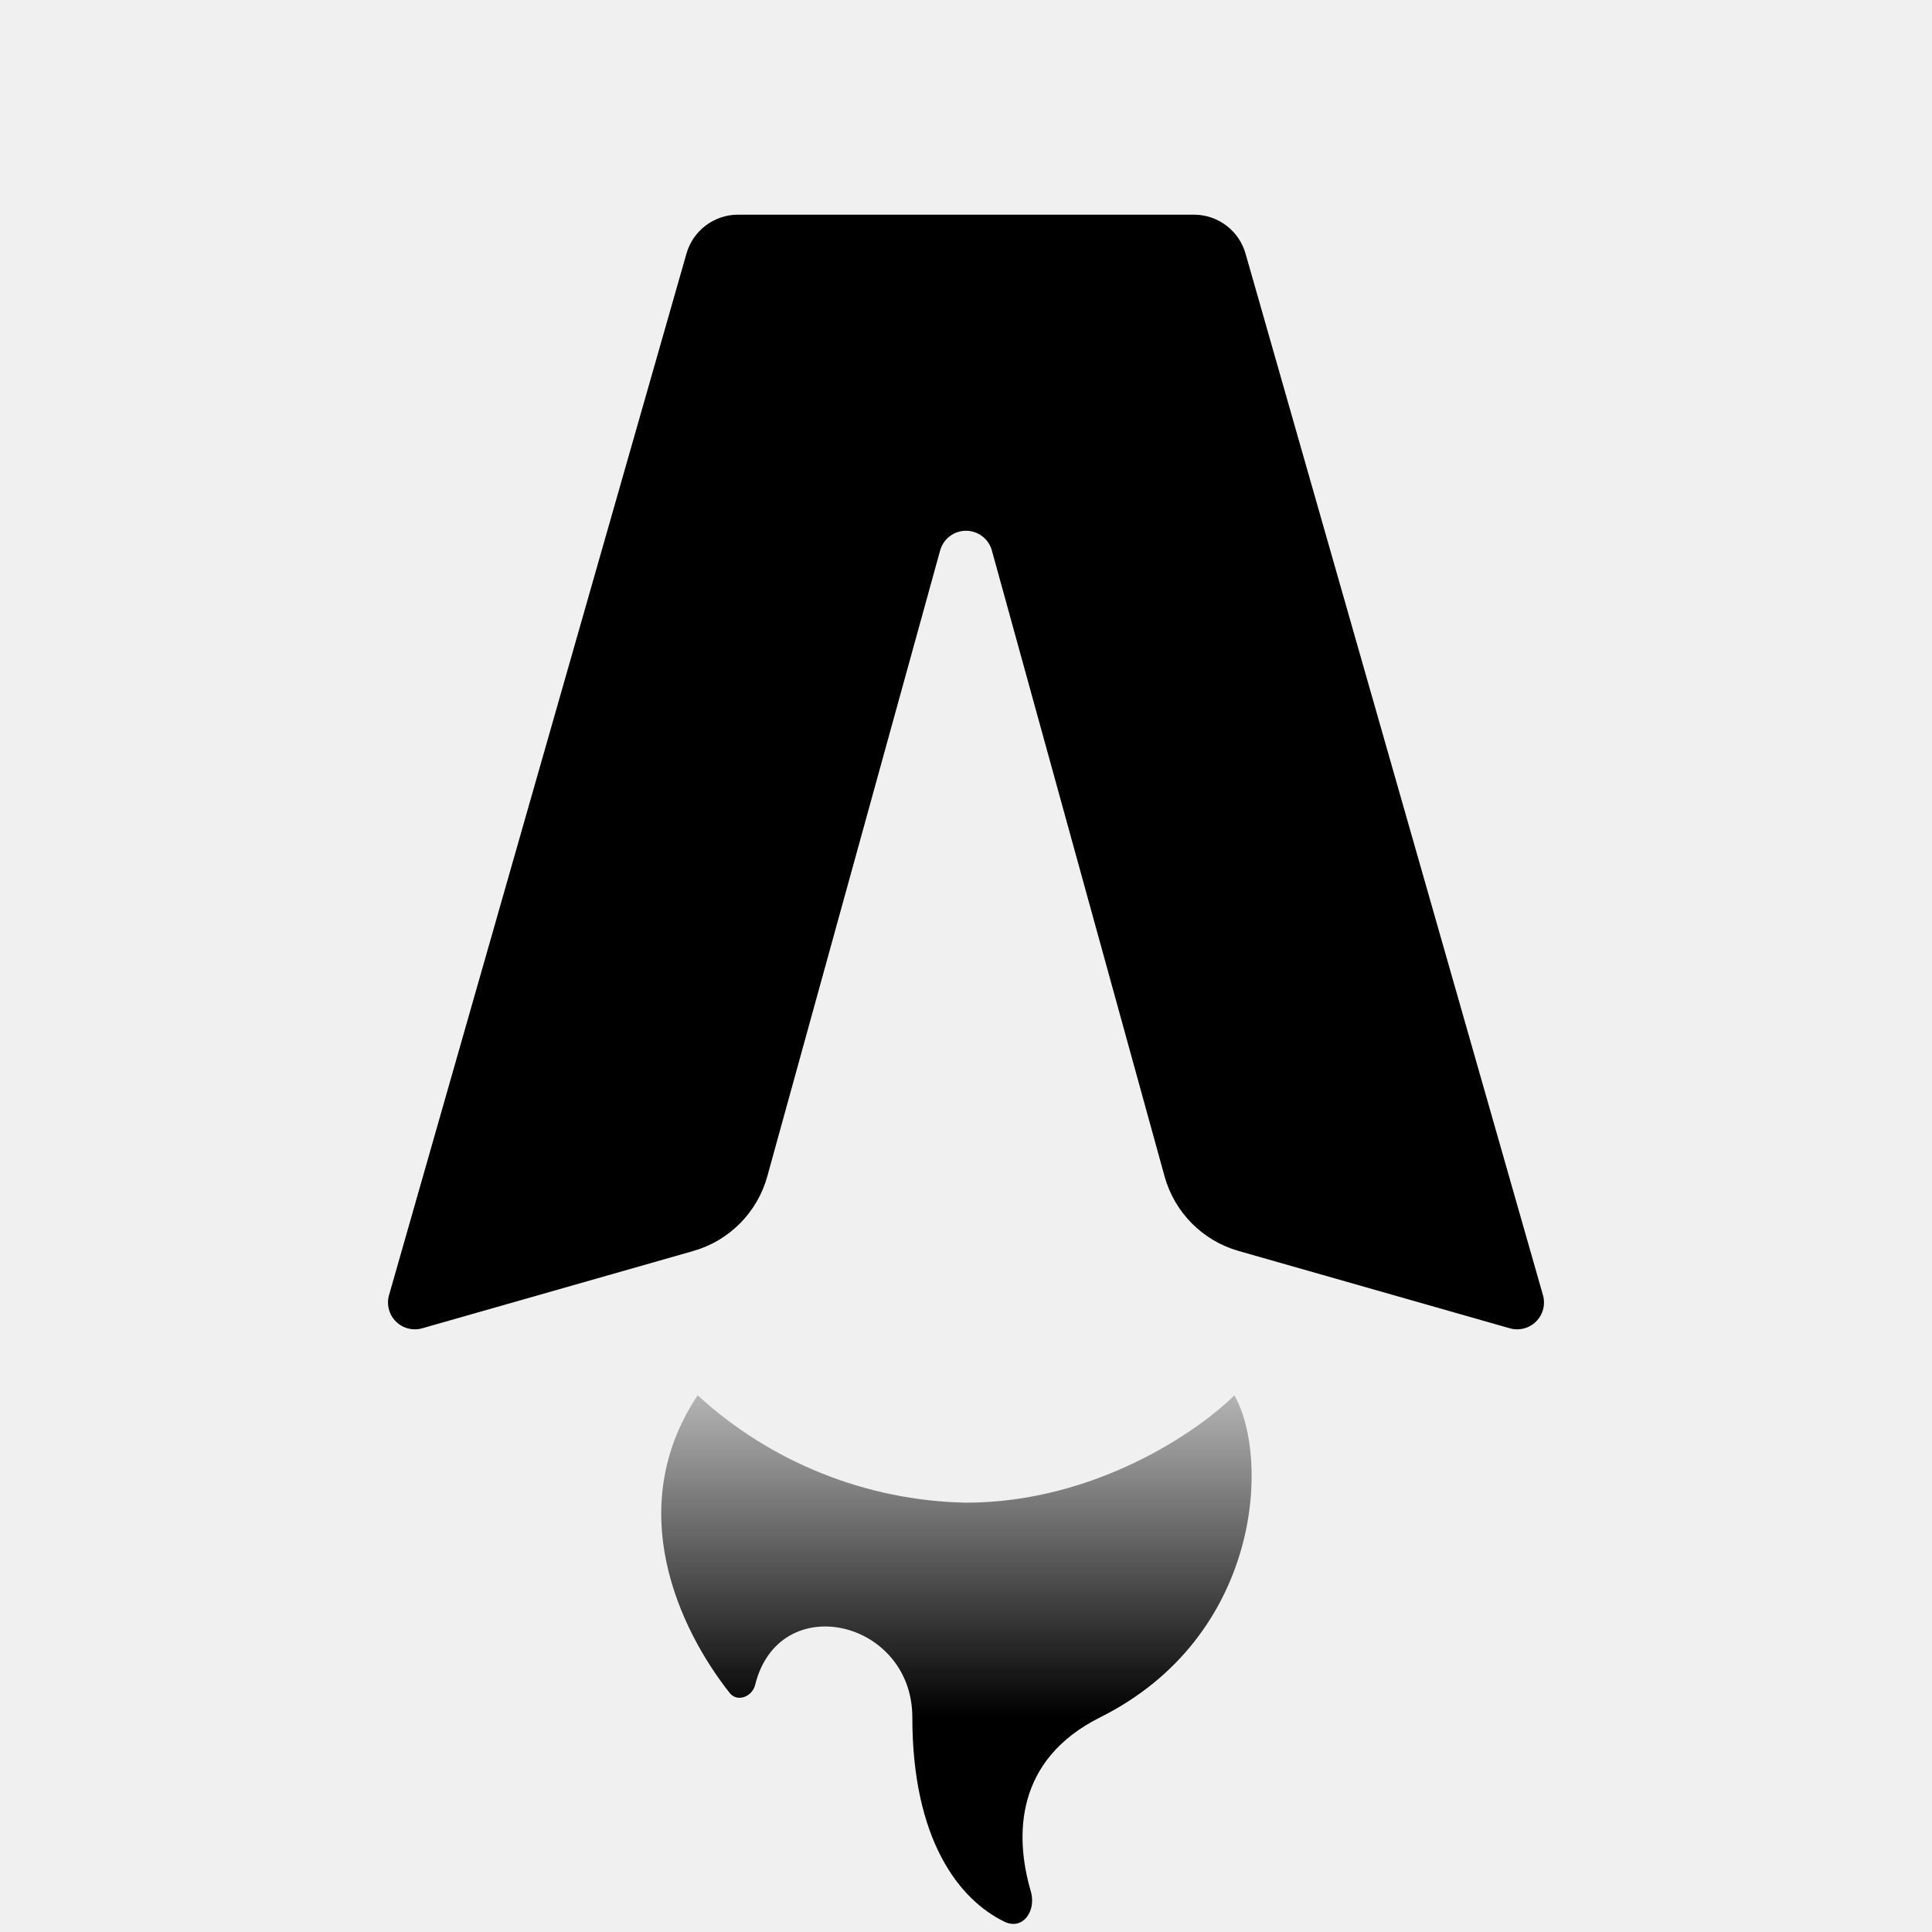
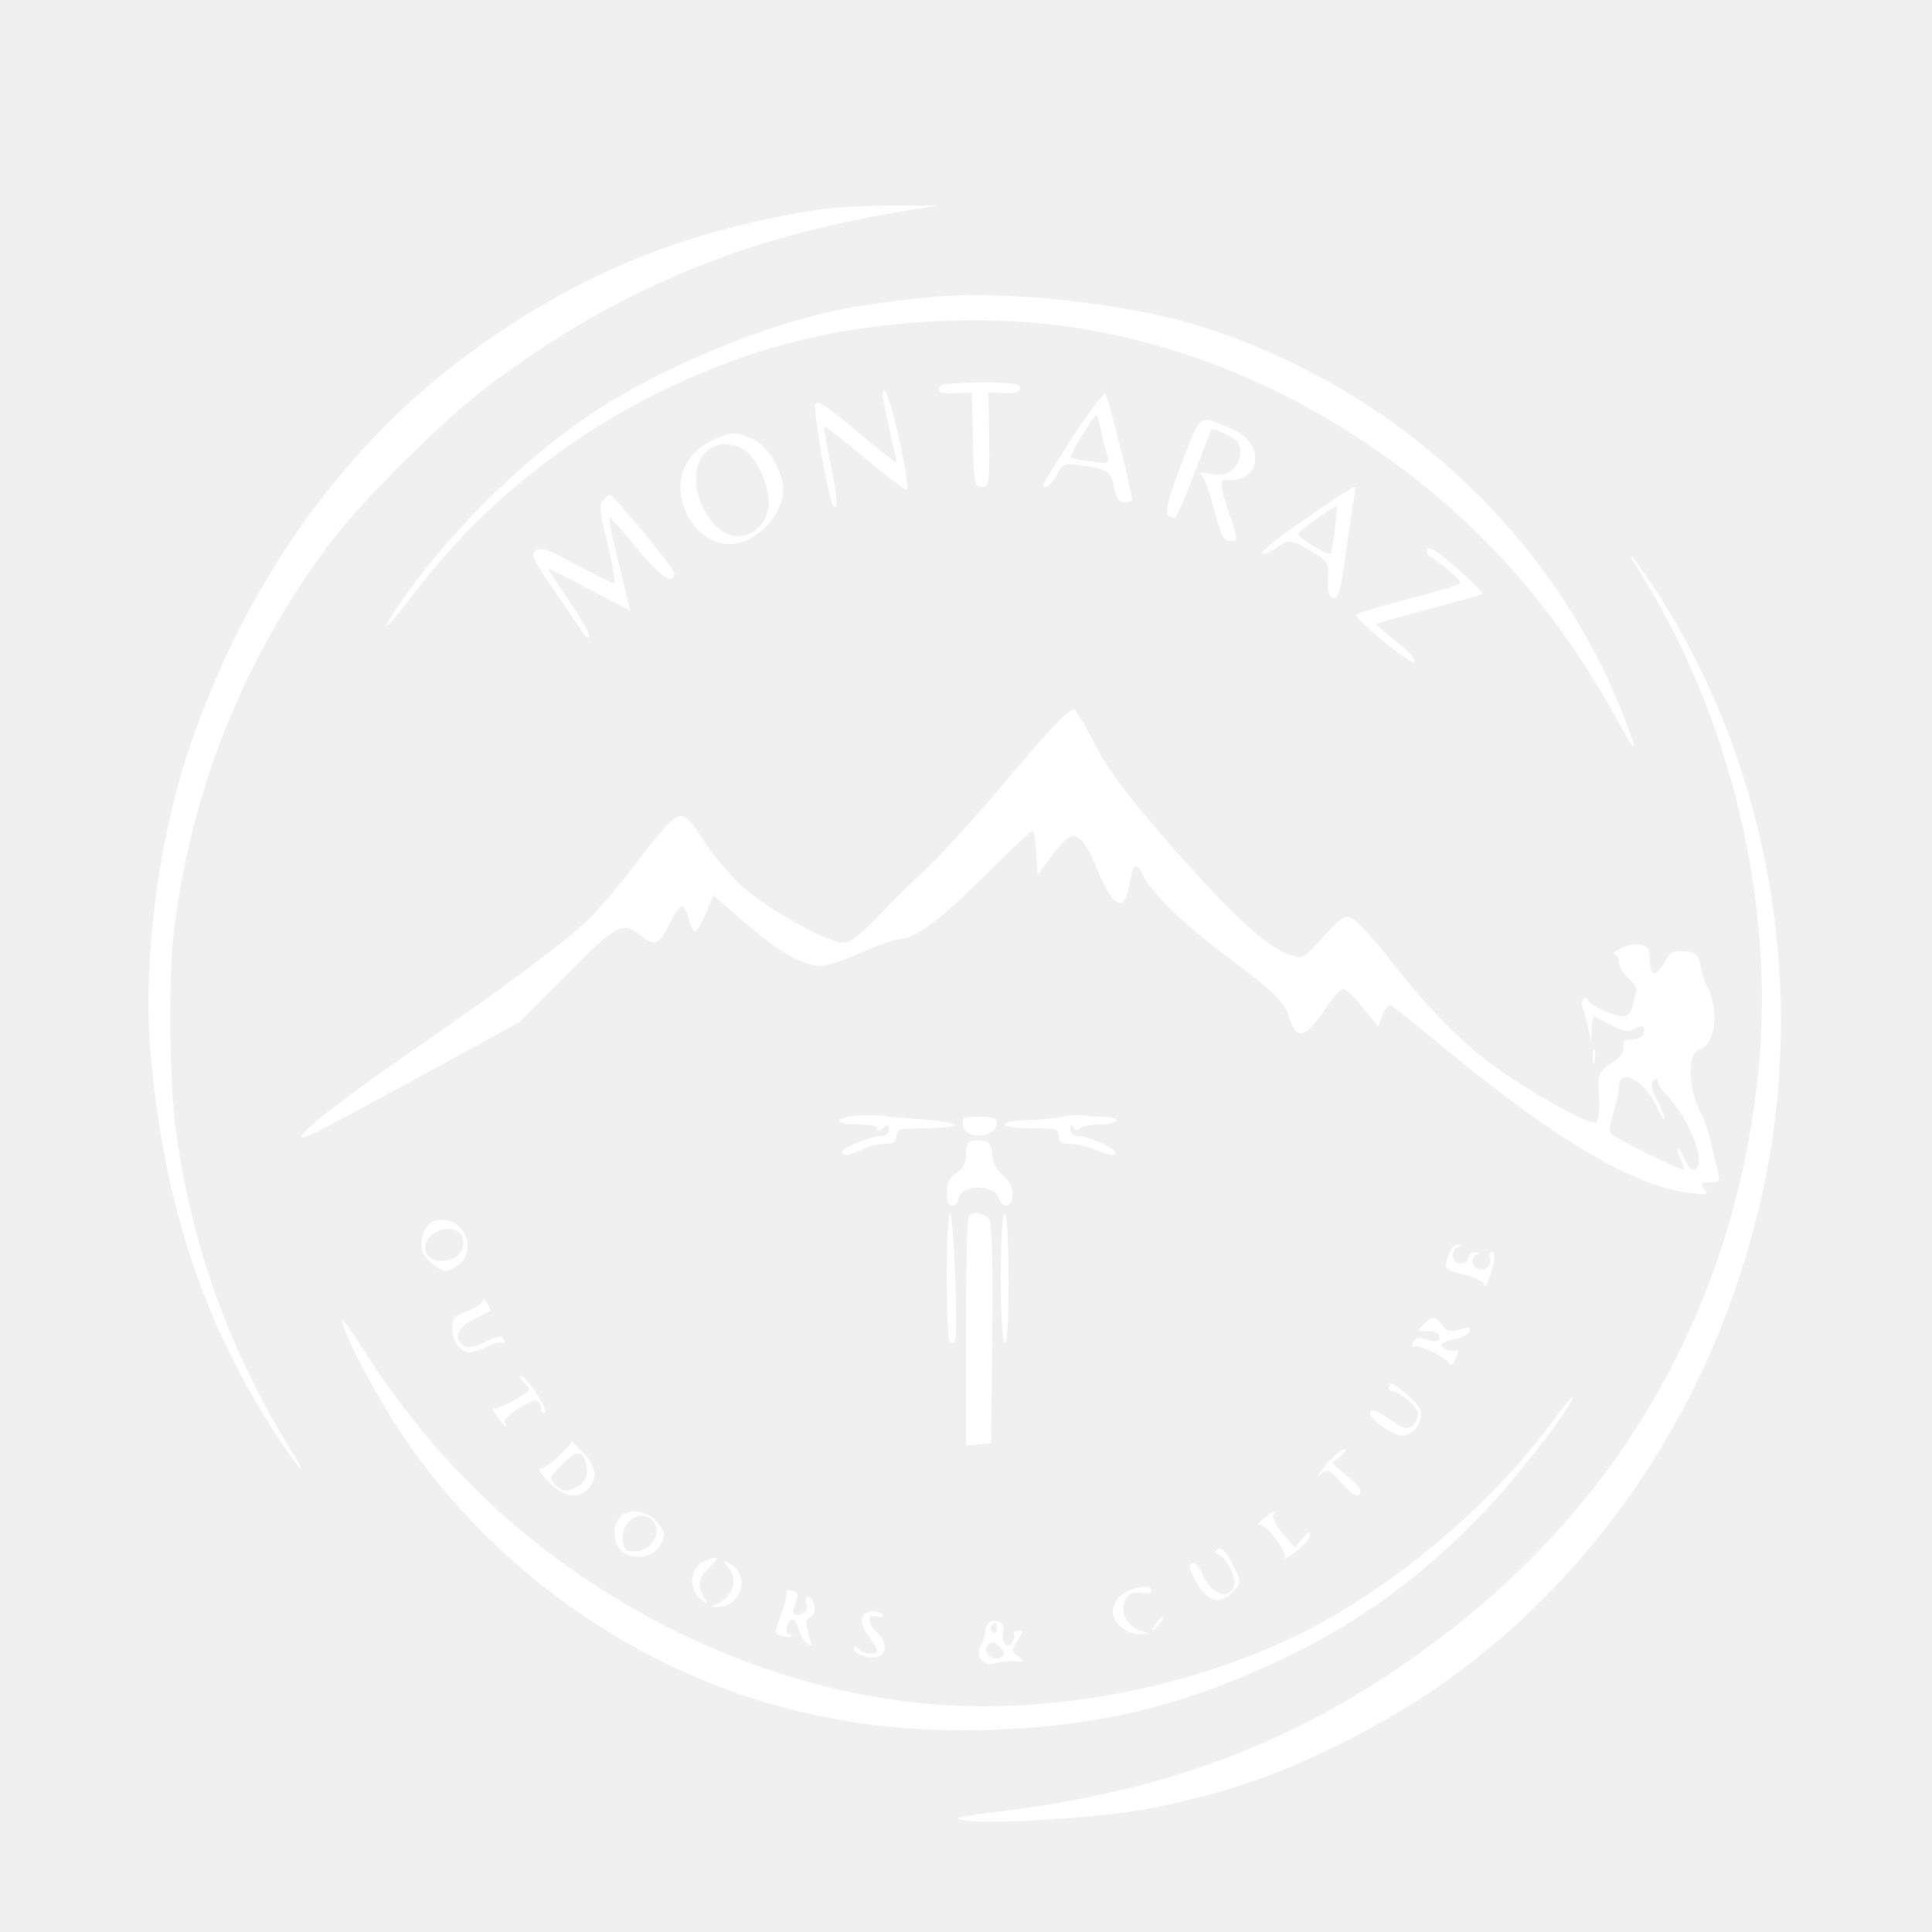
- <svg xmlns="http://www.w3.org/2000/svg" fill="none" viewBox="0 0 36 36">
-   <path fill="#000" d="M22.25 4h-8.5a1 1 0 0 0-.96.73l-5.54 19.4a.5.5 0 0 0 .62.62l5.05-1.44a2 2 0 0 0 1.38-1.4l3.22-11.66a.5.5 0 0 1 .96 0l3.22 11.67a2 2 0 0 0 1.38 1.39l5.05 1.44a.5.5 0 0 0 .62-.62l-5.54-19.4a1 1 0 0 0-.96-.73Z" />
-   <path fill="url(#gradient)" d="M18 28a7.63 7.63 0 0 1-5-2c-1.4 2.1-.35 4.35.6 5.55.14.17.41.07.47-.15.44-1.8 2.93-1.22 2.93.6 0 2.28.87 3.4 1.72 3.81.34.16.59-.2.49-.56-.31-1.05-.29-2.46 1.29-3.25 3-1.5 3.17-4.83 2.5-6-.67.67-2.6 2-5 2Z" />
-   <defs>
-     <linearGradient id="gradient" x1="16" x2="16" y1="32" y2="24" gradientUnits="userSpaceOnUse">
-       <stop stop-color="#000" />
-       <stop offset="1" stop-color="#000" stop-opacity="0" />
-     </linearGradient>
-   </defs>
-   <style>
-     @media (prefers-color-scheme:dark){:root{filter:invert(100%)}}
-   </style>
+ <svg xmlns="http://www.w3.org/2000/svg" version="1.0" width="500pt" height="500pt" viewBox="0 0 500 500" preserveAspectRatio="xMidYMid meet">
+   <g transform="translate(0,500) scale(0.1,-0.1)" fill="#ffffff" stroke="none">
+     <path d="M2096 4454 c-331 -55 -590 -161 -855 -349 -336 -238 -596 -594 -745 -1023 -86 -248 -128 -568 -106 -812 34 -385 137 -696 327 -987 30 -46 57 -83 60 -83 3 0 -1 10 -9 23 -166 260 -270 542 -312 845 -18 130 -21 397 -6 522 46 369 179 701 399 998 85 114 301 329 421 418 314 235 635 372 1025 440 l130 22 -125 0 c-69 0 -160 -6 -204 -14z" />
+     <path d="M2445 4234 c-88 -6 -228 -25 -295 -40 -191 -43 -437 -146 -605 -255 -196 -128 -406 -338 -530 -531 -34 -54 -7 -27 51 49 231 308 568 538 947 647 236 68 539 86 782 46 254 -41 506 -141 730 -290 283 -187 495 -421 664 -730 50 -93 52 -80 5 36 -190 474 -615 852 -1119 999 -171 49 -461 81 -630 69z" />
+     <path d="M2437 4003 c-16 -16 -4 -23 36 -21 l42 3 3 -122 c2 -116 4 -123 23 -123 19 0 20 6 19 123 l-2 122 41 -2 c30 -1 41 2 41 13 0 11 -19 14 -98 14 -54 0 -102 -3 -105 -7z" />
+     <path d="M2285 3968 c29 -134 35 -160 35 -164 0 -3 -34 23 -76 58 -110 92 -124 102 -134 92 -7 -8 35 -252 46 -263 14 -14 12 18 -6 104 -11 54 -19 100 -17 101 2 2 50 -35 106 -82 56 -47 105 -84 108 -81 10 11 -45 257 -58 257 -5 0 -7 -10 -4 -22z" />
+     <path d="M2777 3871 c-42 -66 -77 -122 -77 -125 0 -17 21 -2 35 25 16 30 18 31 68 24 63 -9 73 -16 81 -60 5 -26 12 -35 26 -35 11 0 20 3 20 7 0 17 -63 269 -69 275 -3 4 -41 -46 -84 -111z m74 7 c5 -24 12 -51 15 -61 5 -17 1 -18 -43 -11 -26 3 -50 8 -52 10 -2 2 11 28 30 58 18 31 35 54 37 52 2 -3 8 -24 13 -48z" />
+     <path d="M3057 3798 c-44 -117 -47 -137 -16 -138 3 0 26 51 49 113 24 61 44 113 45 115 5 6 60 -20 67 -31 14 -21 8 -54 -12 -72 -15 -13 -28 -16 -57 -11 -23 4 -33 3 -25 -2 7 -5 21 -41 31 -79 21 -82 27 -93 47 -93 18 0 18 6 -6 75 -23 67 -25 87 -7 83 30 -6 67 13 73 38 10 39 -11 73 -59 94 -87 37 -78 44 -130 -92z" />
+     <path d="M1843 3860 c-73 -33 -101 -108 -69 -183 19 -45 57 -77 99 -84 78 -12 168 81 152 159 -11 51 -45 99 -81 114 -43 18 -50 17 -101 -6z m86 -26 c30 -21 60 -89 61 -135 0 -38 -25 -73 -60 -84 -85 -27 -168 134 -109 209 24 31 72 35 108 10z" />
+     <path d="M3378 3657 c-64 -44 -115 -84 -112 -89 3 -5 18 1 34 12 36 26 40 25 94 -7 44 -27 45 -29 43 -72 -1 -35 2 -46 14 -49 13 -2 19 19 33 125 10 70 20 136 22 146 3 9 2 17 -3 16 -4 0 -61 -37 -125 -82z m77 -24 c-4 -32 -9 -61 -11 -65 -5 -8 -84 40 -84 51 1 6 91 71 99 71 2 0 0 -26 -4 -57z" />
+     <path d="M1560 3705 c-10 -12 -8 -34 13 -115 13 -55 21 -100 16 -100 -4 0 -48 22 -97 48 -72 40 -92 47 -105 37 -14 -10 -8 -23 49 -106 36 -52 69 -101 74 -109 5 -8 12 -12 15 -8 4 4 -18 43 -49 88 -31 45 -56 84 -56 87 0 2 47 -21 105 -52 l106 -56 -7 28 c-3 15 -16 70 -29 121 -13 50 -20 92 -16 92 3 -1 35 -37 71 -81 58 -72 95 -96 95 -62 0 12 -156 201 -166 202 -4 1 -12 -6 -19 -14z" />
+     <path d="M3694 3579 c-4 -6 0 -16 9 -21 25 -13 77 -59 77 -67 0 -3 -61 -22 -135 -41 -74 -19 -135 -37 -135 -41 0 -15 142 -131 150 -123 6 6 -12 27 -46 53 -30 24 -54 44 -52 46 2 2 63 19 137 39 73 19 135 37 138 39 2 2 -28 32 -66 66 -46 41 -72 58 -77 50z" />
+     <path d="M4232 3538 c246 -380 366 -880 317 -1326 -61 -565 -325 -1051 -761 -1403 -356 -287 -718 -437 -1191 -496 -125 -15 -137 -18 -97 -25 69 -10 364 9 477 32 204 41 339 88 531 187 510 261 889 751 1038 1341 140 553 44 1151 -258 1620 -33 50 -62 92 -65 92 -3 0 1 -10 9 -22z" />
+     <path d="M2723 3117 c-26 -28 -94 -107 -150 -174 -57 -66 -133 -150 -169 -185 -37 -34 -97 -93 -132 -130 -46 -48 -72 -68 -89 -68 -41 0 -196 87 -261 145 -33 30 -79 85 -102 121 -33 52 -46 65 -63 62 -14 -2 -50 -41 -104 -113 -45 -60 -106 -132 -135 -159 -66 -62 -223 -178 -438 -326 -179 -123 -300 -216 -300 -232 0 -10 49 15 370 190 l195 107 122 123 c129 130 144 138 190 102 38 -30 50 -25 75 28 13 26 27 47 32 47 6 0 14 -15 18 -32 5 -18 12 -33 17 -33 5 0 17 21 28 46 l19 47 84 -73 c91 -77 148 -109 194 -110 16 0 63 16 106 35 43 19 88 35 100 35 39 0 109 54 225 170 60 60 113 110 117 110 4 0 8 -26 10 -57 l3 -58 33 45 c18 25 40 49 48 53 23 13 46 -13 73 -82 28 -70 57 -104 71 -81 5 8 12 32 15 52 8 44 17 48 33 13 21 -45 104 -126 217 -210 121 -91 149 -118 160 -155 19 -64 45 -58 95 20 18 27 38 50 46 50 7 0 31 -22 52 -49 l39 -48 11 29 c6 17 15 28 21 26 5 -1 66 -50 136 -108 284 -236 494 -360 635 -377 50 -6 54 -5 41 10 -12 15 -10 17 14 17 23 0 27 3 22 23 -3 12 -11 45 -17 72 -6 28 -17 61 -24 75 -39 72 -42 163 -6 175 27 9 43 57 35 107 -4 24 -11 48 -16 54 -5 6 -12 28 -17 50 -7 35 -11 39 -42 42 -30 2 -38 -2 -52 -28 -23 -40 -38 -38 -38 5 0 28 -5 36 -23 40 -12 3 -36 -1 -52 -9 -17 -9 -24 -16 -17 -16 6 0 12 -9 12 -20 0 -11 11 -30 24 -41 14 -12 23 -26 21 -33 -2 -6 -6 -23 -9 -38 -4 -19 -13 -28 -26 -28 -25 0 -90 31 -90 42 0 5 -5 6 -11 3 -6 -4 -7 -14 -3 -24 4 -9 10 -32 14 -51 l8 -35 1 33 c0 19 4 32 9 30 4 -2 24 -12 45 -23 30 -15 42 -17 56 -8 21 13 32 8 24 -13 -3 -8 -16 -14 -30 -14 -18 0 -24 -5 -21 -19 2 -13 -9 -28 -32 -43 -34 -24 -35 -25 -32 -85 2 -37 -1 -64 -8 -68 -13 -8 -151 67 -249 136 -94 66 -174 146 -281 282 -46 59 -94 110 -105 113 -15 5 -31 -6 -71 -51 -51 -57 -52 -57 -86 -46 -60 20 -148 101 -306 281 -118 135 -162 194 -197 262 -25 48 -49 89 -54 92 -5 3 -31 -18 -58 -47z m1563 -978 c9 -22 19 -37 21 -35 3 2 -5 23 -17 46 -16 30 -19 45 -11 53 8 8 11 7 11 -1 0 -7 10 -23 23 -36 63 -66 106 -182 71 -193 -6 -2 -17 10 -24 27 -7 17 -15 29 -17 26 -3 -2 1 -14 7 -26 6 -12 9 -24 7 -27 -4 -4 -139 62 -184 90 -9 6 -9 19 2 55 8 26 15 57 15 69 0 51 66 18 96 -48z" />
+     <path d="M4122 2265 c0 -16 2 -22 5 -12 2 9 2 23 0 30 -3 6 -5 -1 -5 -18z" />
+     <path d="M2223 2113 c-67 -5 -69 -23 -3 -23 30 0 50 -4 50 -11 0 -8 5 -8 15 1 12 10 15 10 15 -4 0 -9 -8 -16 -20 -16 -27 0 -100 -30 -100 -41 0 -13 21 -10 50 6 14 8 40 14 58 15 25 0 32 4 32 20 0 18 7 20 75 20 41 0 75 4 75 9 0 4 -37 11 -82 14 -46 3 -90 7 -98 9 -8 2 -39 3 -67 1z" />
+     <path d="M2745 2109 c-22 -4 -64 -8 -92 -8 -29 -1 -53 -5 -53 -11 0 -6 30 -10 70 -10 63 0 70 -2 70 -20 0 -15 7 -20 29 -20 16 0 45 -7 64 -15 42 -17 61 -19 52 -5 -8 13 -72 40 -96 40 -11 0 -19 7 -19 18 0 13 2 14 9 3 6 -9 11 -10 15 -2 4 6 27 11 52 11 24 0 44 5 44 10 0 6 -18 10 -39 10 -22 0 -45 2 -53 4 -7 2 -31 0 -53 -5z" />
+     <path d="M2492 2088 c6 -41 88 -33 88 8 0 10 -14 14 -46 14 -41 0 -45 -2 -42 -22z" />
+     <path d="M2507 2044 c-4 -4 -7 -20 -7 -35 0 -19 -8 -34 -25 -45 -19 -12 -25 -25 -25 -50 0 -24 5 -34 15 -34 8 0 15 7 15 15 0 39 93 43 105 4 10 -30 35 -23 35 10 0 19 -8 36 -24 49 -16 12 -26 31 -28 53 -2 28 -8 35 -28 37 -14 2 -29 0 -33 -4z" />
+     <path d="M2450 1696 c0 -91 4 -167 9 -170 5 -3 11 0 13 7 7 26 -4 327 -13 327 -5 0 -9 -70 -9 -164z" />
+     <path d="M2507 1853 c-4 -3 -7 -139 -7 -300 l0 -294 33 3 32 3 3 284 c2 201 -1 288 -9 297 -12 15 -41 19 -52 7z" />
+     <path d="M2590 1696 c0 -99 4 -167 10 -171 7 -4 10 53 10 164 0 107 -4 171 -10 171 -6 0 -10 -61 -10 -164z" />
+     <path d="M1122 1839 c-22 -8 -36 -44 -30 -75 1 -9 16 -26 31 -38 26 -19 30 -19 55 -5 68 38 18 145 -56 118z m76 -47 c4 -29 -11 -48 -42 -54 -31 -6 -56 8 -56 32 0 50 91 71 98 22z" />
+     <path d="M3750 1754 c-15 -38 -14 -39 40 -53 28 -7 50 -18 50 -24 1 -19 17 15 25 51 4 20 3 32 -4 32 -6 0 -8 -6 -6 -12 7 -20 -10 -39 -28 -32 -20 7 -22 30 -4 37 7 3 5 6 -5 6 -10 1 -18 -6 -18 -14 0 -8 -9 -15 -20 -15 -22 0 -28 35 -7 43 9 4 9 6 -1 6 -7 1 -17 -11 -22 -25z" />
+     <path d="M1250 1634 c0 -6 -18 -18 -40 -27 -34 -13 -40 -20 -40 -45 0 -33 22 -62 46 -62 8 0 28 7 45 15 16 9 34 13 39 10 5 -3 7 0 4 8 -4 12 -12 11 -47 -5 -29 -15 -46 -18 -56 -11 -29 18 -18 47 24 68 22 11 42 21 43 22 2 1 -1 10 -7 20 -6 10 -11 13 -11 7z" />
+     <path d="M885 1580 c16 -56 88 -191 155 -292 120 -180 285 -345 469 -469 313 -211 661 -309 1051 -296 240 8 425 45 630 127 261 104 458 236 651 437 88 93 229 275 229 298 0 4 -27 -30 -60 -74 -153 -206 -397 -412 -629 -531 -283 -144 -645 -216 -962 -191 -378 30 -762 192 -1074 453 -153 127 -293 289 -410 473 -31 50 -54 79 -50 65z" />
+     <path d="M3686 1574 c-21 -20 -21 -20 12 -19 17 0 27 -5 27 -15 0 -14 -6 -14 -46 -3 -9 3 -19 -3 -23 -12 -3 -9 -2 -13 4 -10 12 7 87 -30 92 -46 2 -6 9 1 16 16 7 14 8 24 3 21 -11 -7 -41 3 -41 14 0 4 15 11 34 14 19 4 36 13 39 20 5 11 -1 12 -25 5 -26 -7 -34 -5 -45 11 -17 24 -27 25 -47 4z" />
+     <path d="M1354 1424 c9 -8 16 -17 16 -18 0 -11 -83 -56 -91 -50 -6 3 -3 -5 6 -20 15 -23 34 -39 21 -17 -7 11 72 64 84 56 6 -3 10 -13 10 -21 0 -8 4 -13 10 -9 10 6 -48 95 -63 95 -4 0 -1 -7 7 -16z" />
+     <path d="M3596 1414 c-3 -8 -1 -14 5 -14 21 0 69 -42 69 -59 0 -10 -7 -24 -15 -31 -13 -11 -23 -8 -60 18 -32 22 -45 27 -49 17 -3 -8 12 -24 36 -40 34 -22 45 -25 64 -16 13 6 26 22 30 37 6 23 0 33 -34 64 -30 28 -42 34 -46 24z" />
+     <path d="M1478 1271 c5 -9 -62 -71 -77 -71 -10 0 -3 -12 19 -35 38 -40 77 -46 103 -17 25 28 21 55 -15 94 -18 19 -32 32 -30 29z m38 -56 c8 -34 0 -53 -31 -67 -21 -9 -28 -8 -45 7 -20 19 -20 19 12 52 38 39 55 42 64 8z" />
+     <path d="M3430 1207 c-19 -23 -25 -34 -14 -24 21 17 22 17 57 -22 25 -28 38 -36 46 -28 7 7 -1 21 -31 46 l-41 35 23 18 c13 10 16 18 9 17 -8 0 -30 -19 -49 -42z" />
+     <path d="M1606 1075 c-22 -22 -20 -68 3 -89 29 -26 82 -18 100 16 14 25 14 29 -5 55 -25 33 -73 42 -98 18z m88 -18 c18 -28 -12 -72 -49 -72 -25 0 -30 4 -33 28 -6 55 55 88 82 44z" />
+     <path d="M3270 1069 c-14 -11 -20 -18 -13 -15 15 8 77 -70 67 -86 -4 -6 9 1 29 16 20 16 37 35 37 43 0 11 -6 8 -19 -8 l-20 -24 -30 35 c-17 19 -28 41 -26 48 6 16 5 15 -25 -9z" />
+     <path d="M3152 991 c-11 -7 -11 -9 2 -14 20 -8 47 -62 40 -81 -15 -40 -61 -22 -84 34 -7 17 -17 27 -25 24 -10 -4 -7 -16 12 -50 28 -50 59 -58 93 -24 24 24 24 25 -3 77 -16 30 -26 40 -35 34z" />
+     <path d="M1830 963 c-42 -15 -52 -69 -19 -99 22 -19 22 -19 10 3 -17 32 -14 48 15 77 26 25 25 30 -6 19z" />
+     <path d="M1884 944 c28 -27 13 -78 -27 -94 -21 -8 -21 -9 -2 -9 55 -2 86 67 47 102 -24 22 -39 22 -18 1z" />
+     <path d="M2935 889 c-33 -10 -55 -33 -55 -61 0 -27 36 -58 68 -57 l27 1 -27 9 c-57 22 -53 108 5 97 15 -3 27 -2 27 3 0 14 -14 16 -45 8z" />
+     <path d="M2035 880 c3 -5 -3 -31 -14 -59 -18 -49 -18 -49 2 -55 12 -3 23 -3 26 -1 2 3 0 5 -6 5 -6 0 -9 9 -6 20 7 27 21 25 29 -5 3 -13 12 -29 20 -36 17 -14 17 -13 5 28 -7 25 -6 33 6 37 17 7 14 47 -4 53 -7 3 -9 -3 -6 -16 3 -14 0 -23 -11 -27 -23 -9 -28 -1 -17 29 8 21 7 26 -10 30 -10 3 -17 1 -14 -3z" />
+     <path d="M2237 823 c-12 -12 -7 -34 13 -60 11 -14 20 -30 20 -34 0 -13 -34 -11 -48 3 -9 9 -12 9 -12 0 0 -14 44 -27 65 -18 21 8 19 40 -5 61 -26 24 -26 49 0 42 11 -3 18 -1 14 4 -6 10 -38 12 -47 2z" />
+     <path d="M2991 797 c-13 -21 -12 -21 5 -5 10 10 16 20 13 22 -3 3 -11 -5 -18 -17z" />
+     <path d="M2563 803 c-7 -3 -13 -13 -13 -24 0 -11 -5 -28 -12 -38 -16 -26 7 -55 36 -46 12 4 34 6 51 6 28 -2 29 -1 10 12 -18 14 -18 16 -2 41 16 23 16 26 2 26 -9 0 -14 -4 -11 -8 2 -4 1 -14 -4 -21 -12 -21 -31 -3 -24 23 6 24 -10 37 -33 29z m17 -19 c0 -8 -5 -12 -10 -9 -6 4 -8 11 -5 16 9 14 15 11 15 -7z m11 -50 c10 -13 10 -17 -2 -24 -17 -11 -45 13 -35 29 10 15 21 14 37 -5z" />
+   </g>
</svg>
